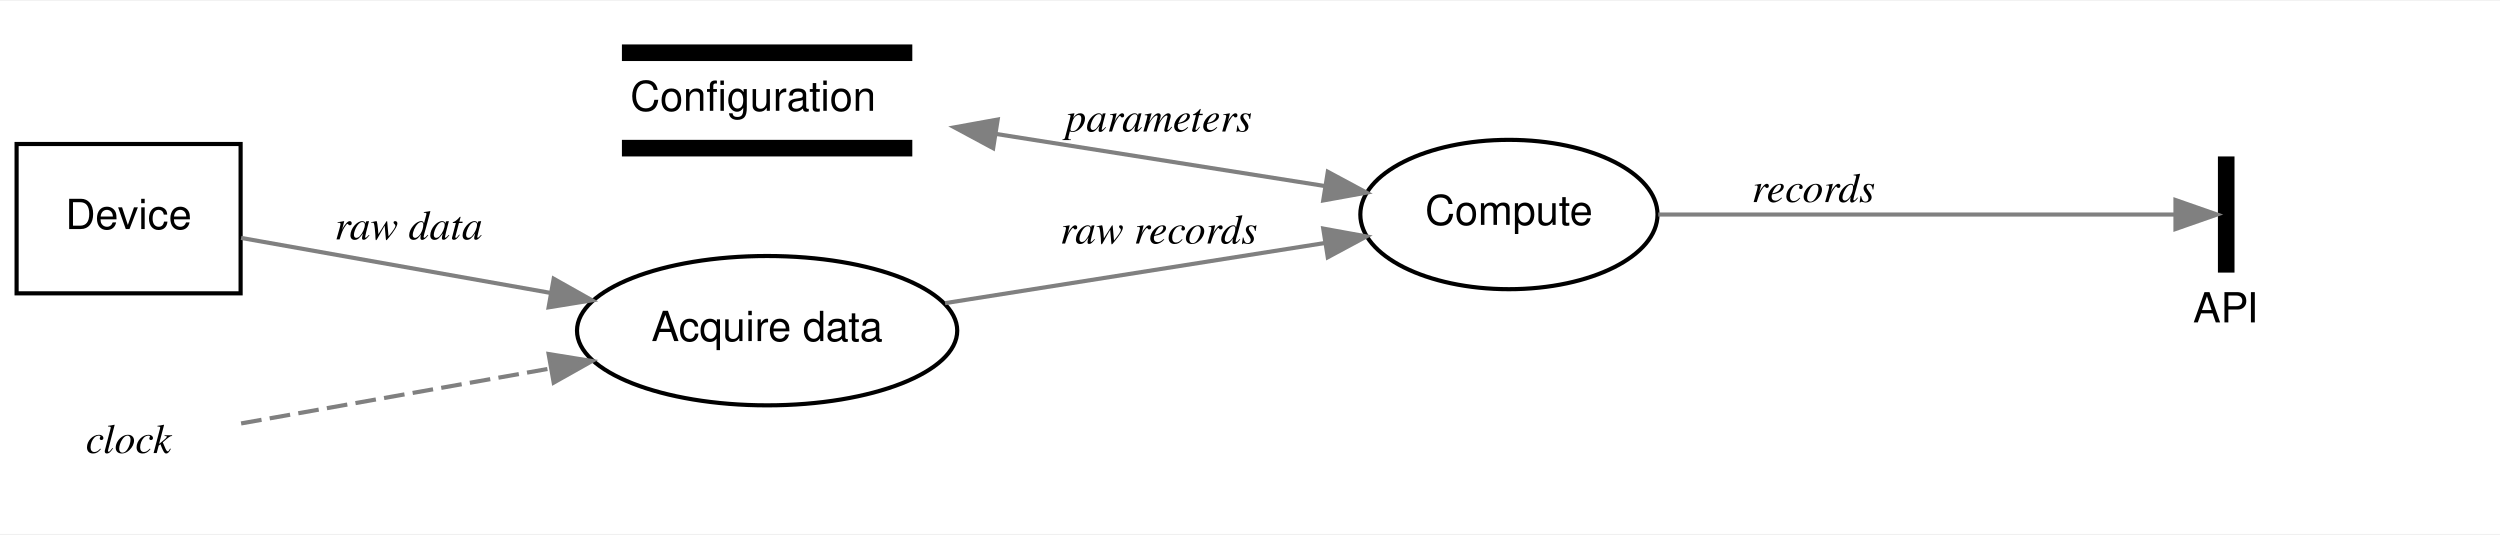
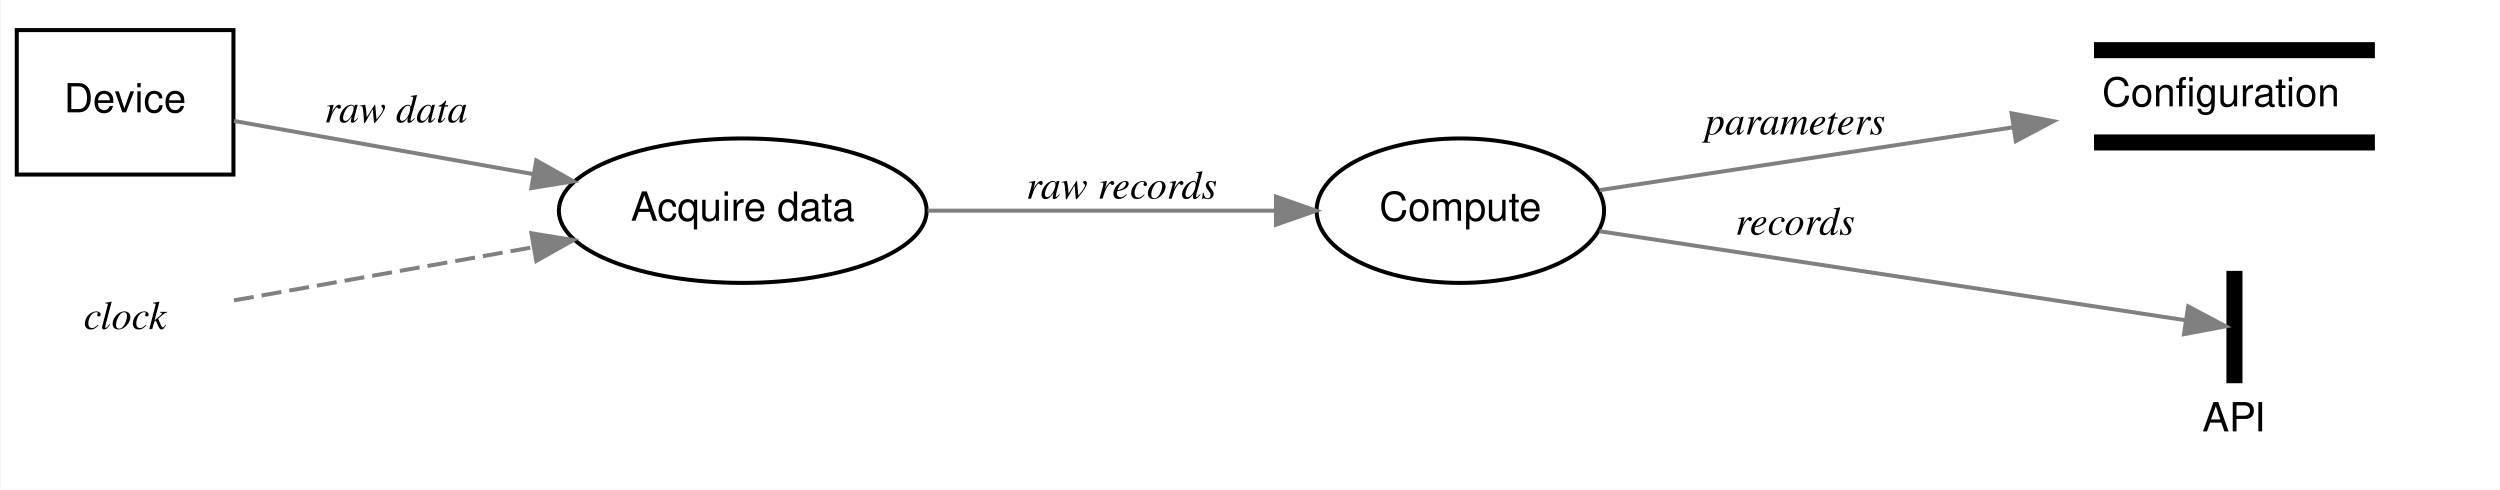
- <svg xmlns="http://www.w3.org/2000/svg" width="603pt" height="129pt" viewBox="0.00 0.00 602.65 128.50">
-   <g id="graph0" class="graph" transform="scale(1 1) rotate(0) translate(4 124.5)">
-     <polygon fill="white" stroke="transparent" points="-4,4 -4,-124.5 598.65,-124.5 598.65,4 -4,4" />
+ <svg xmlns="http://www.w3.org/2000/svg" width="623pt" height="122pt" viewBox="0.00 0.00 622.65 122.00">
+   <g id="graph0" class="graph" transform="scale(1 1) rotate(0) translate(4 118)">
+     <polygon fill="white" stroke="transparent" points="-4,4 -4,-118 618.65,-118 618.65,4 -4,4" />
    <g id="node1" class="node">
-       <ellipse fill="none" stroke="black" cx="180.92" cy="-45" rx="45.83" ry="18" />
-       <text text-anchor="middle" x="180.92" y="-42.5" font-family="Helvetica,sans-Serif" font-size="10.00">Acquire data</text>
+       <ellipse fill="none" stroke="black" cx="180.92" cy="-65.5" rx="45.83" ry="18" />
+       <text text-anchor="middle" x="180.92" y="-63" font-family="Helvetica,sans-Serif" font-size="10.00">Acquire data</text>
    </g>
    <g id="node2" class="node">
-       <ellipse fill="none" stroke="black" cx="359.74" cy="-73" rx="35.82" ry="18" />
-       <text text-anchor="middle" x="359.74" y="-70.5" font-family="Helvetica,sans-Serif" font-size="10.00">Compute</text>
+       <ellipse fill="none" stroke="black" cx="359.74" cy="-65.5" rx="35.82" ry="18" />
+       <text text-anchor="middle" x="359.74" y="-63" font-family="Helvetica,sans-Serif" font-size="10.00">Compute</text>
    </g>
    <g id="edge2" class="edge">
-       <path fill="none" stroke="gray" d="M223.82,-51.64C251.47,-56.01 287.61,-61.74 315.52,-66.16" />
-       <polygon fill="gray" stroke="gray" points="314.98,-69.61 325.4,-67.72 316.07,-62.7 314.98,-69.61" />
-       <text text-anchor="middle" x="275.33" y="-66" font-family="Times,serif" font-style="italic" font-size="10.00">raw records</text>
+       <path fill="none" stroke="gray" d="M226.99,-65.5C253.55,-65.5 287.04,-65.5 313.61,-65.5" />
+       <polygon fill="gray" stroke="gray" points="313.79,-69 323.79,-65.5 313.79,-62 313.79,-69" />
+       <text text-anchor="middle" x="275.33" y="-68.5" font-family="Times,serif" font-style="italic" font-size="10.00">raw records</text>
+     </g>
+     <g id="node4" class="node">
+       <polygon fill="black" stroke="transparent" points="517.65,-103.5 517.65,-107.5 587.65,-107.5 587.65,-103.5 517.65,-103.5" />
+       <text text-anchor="start" x="519.65" y="-91.5" font-family="Helvetica,sans-Serif" font-size="10.00">Configuration</text>
+       <polygon fill="black" stroke="transparent" points="517.65,-80.5 517.65,-84.5 587.65,-84.5 587.65,-80.5 517.65,-80.5" />
+     </g>
+     <g id="edge4" class="edge">
+       <path fill="none" stroke="gray" d="M394.43,-70.62C422.95,-74.95 464.36,-81.24 497.53,-86.28" />
+       <polygon fill="gray" stroke="gray" points="497.12,-89.76 507.53,-87.8 498.17,-82.84 497.12,-89.76" />
+       <text text-anchor="middle" x="443.15" y="-84.5" font-family="Times,serif" font-style="italic" font-size="10.00">parameters</text>
    </g>
    <g id="node5" class="node">
-       <polygon fill="black" stroke="transparent" points="530.65,-59 530.65,-87 534.65,-87 534.65,-59 530.65,-59" />
-       <text text-anchor="start" x="524.65" y="-47" font-family="Helvetica,sans-Serif" font-size="10.00">API</text>
+       <polygon fill="black" stroke="transparent" points="550.65,-22.5 550.65,-50.5 554.65,-50.5 554.65,-22.5 550.65,-22.5" />
+       <text text-anchor="start" x="544.65" y="-10.5" font-family="Helvetica,sans-Serif" font-size="10.00">API</text>
    </g>
    <g id="edge5" class="edge">
-       <path fill="none" stroke="gray" d="M395.74,-73C434.6,-73 495.14,-73 520.2,-73" />
-       <polygon fill="gray" stroke="gray" points="520.42,-76.5 530.42,-73 520.42,-69.5 520.42,-76.5" />
-       <text text-anchor="middle" x="433.15" y="-76" font-family="Times,serif" font-style="italic" font-size="10.00">records</text>
+       <path fill="none" stroke="gray" d="M394.43,-60.38C438.18,-53.74 512.28,-42.48 540.38,-38.21" />
+       <polygon fill="gray" stroke="gray" points="541.12,-41.64 550.48,-36.68 540.07,-34.72 541.12,-41.64" />
+       <text text-anchor="middle" x="443.15" y="-59.5" font-family="Times,serif" font-style="italic" font-size="10.00">records</text>
    </g>
    <g id="node3" class="node">
-       <polygon fill="none" stroke="black" points="54,-90 0,-90 0,-54 54,-54 54,-90" />
-       <text text-anchor="middle" x="27" y="-69.5" font-family="Helvetica,sans-Serif" font-size="10.00">Device</text>
+       <polygon fill="none" stroke="black" points="54,-110.5 0,-110.5 0,-74.5 54,-74.5 54,-110.5" />
+       <text text-anchor="middle" x="27" y="-90" font-family="Helvetica,sans-Serif" font-size="10.00">Device</text>
    </g>
    <g id="edge1" class="edge">
-       <path fill="none" stroke="gray" d="M54.12,-67.36C74.54,-63.73 103.59,-58.57 128.62,-54.12" />
-       <polygon fill="gray" stroke="gray" points="129.47,-57.52 138.71,-52.32 128.25,-50.63 129.47,-57.52" />
-       <text text-anchor="middle" x="94.5" y="-67" font-family="Times,serif" font-style="italic" font-size="10.00">raw data</text>
-     </g>
-     <g id="node4" class="node">
-       <polygon fill="black" stroke="transparent" points="145.92,-110 145.92,-114 215.92,-114 215.92,-110 145.92,-110" />
-       <text text-anchor="start" x="147.92" y="-98" font-family="Helvetica,sans-Serif" font-size="10.00">Configuration</text>
-       <polygon fill="black" stroke="transparent" points="145.92,-87 145.92,-91 215.92,-91 215.92,-87 145.92,-87" />
-     </g>
-     <g id="edge4" class="edge">
-       <path fill="none" stroke="gray" d="M236.12,-92.42C261.51,-88.4 291.34,-83.67 315.23,-79.89" />
-       <polygon fill="gray" stroke="gray" points="235.41,-88.99 226.08,-94.01 236.5,-95.9 235.41,-88.99" />
-       <polygon fill="gray" stroke="gray" points="316.08,-83.3 325.41,-78.28 314.98,-76.39 316.08,-83.3" />
-       <text text-anchor="middle" x="275.33" y="-93" font-family="Times,serif" font-style="italic" font-size="10.00">parameters</text>
+       <path fill="none" stroke="gray" d="M54.12,-87.86C74.54,-84.23 103.59,-79.07 128.62,-74.62" />
+       <polygon fill="gray" stroke="gray" points="129.47,-78.02 138.71,-72.82 128.25,-71.13 129.47,-78.02" />
+       <text text-anchor="middle" x="94.5" y="-87.5" font-family="Times,serif" font-style="italic" font-size="10.00">raw data</text>
    </g>
    <g id="node6" class="node">
-       <text text-anchor="middle" x="27" y="-15.5" font-family="Times,serif" font-style="italic" font-size="10.00">clock</text>
+       <text text-anchor="middle" x="27" y="-36" font-family="Times,serif" font-style="italic" font-size="10.00">clock</text>
    </g>
    <g id="edge3" class="edge">
-       <path fill="none" stroke="gray" stroke-dasharray="5,2" d="M54.12,-22.64C74.54,-26.27 103.59,-31.43 128.62,-35.88" />
-       <polygon fill="gray" stroke="gray" points="128.25,-39.37 138.71,-37.68 129.47,-32.48 128.25,-39.37" />
+       <path fill="none" stroke="gray" stroke-dasharray="5,2" d="M54.12,-43.14C74.54,-46.77 103.59,-51.93 128.62,-56.38" />
+       <polygon fill="gray" stroke="gray" points="128.25,-59.87 138.71,-58.18 129.47,-52.98 128.25,-59.87" />
    </g>
  </g>
</svg>
